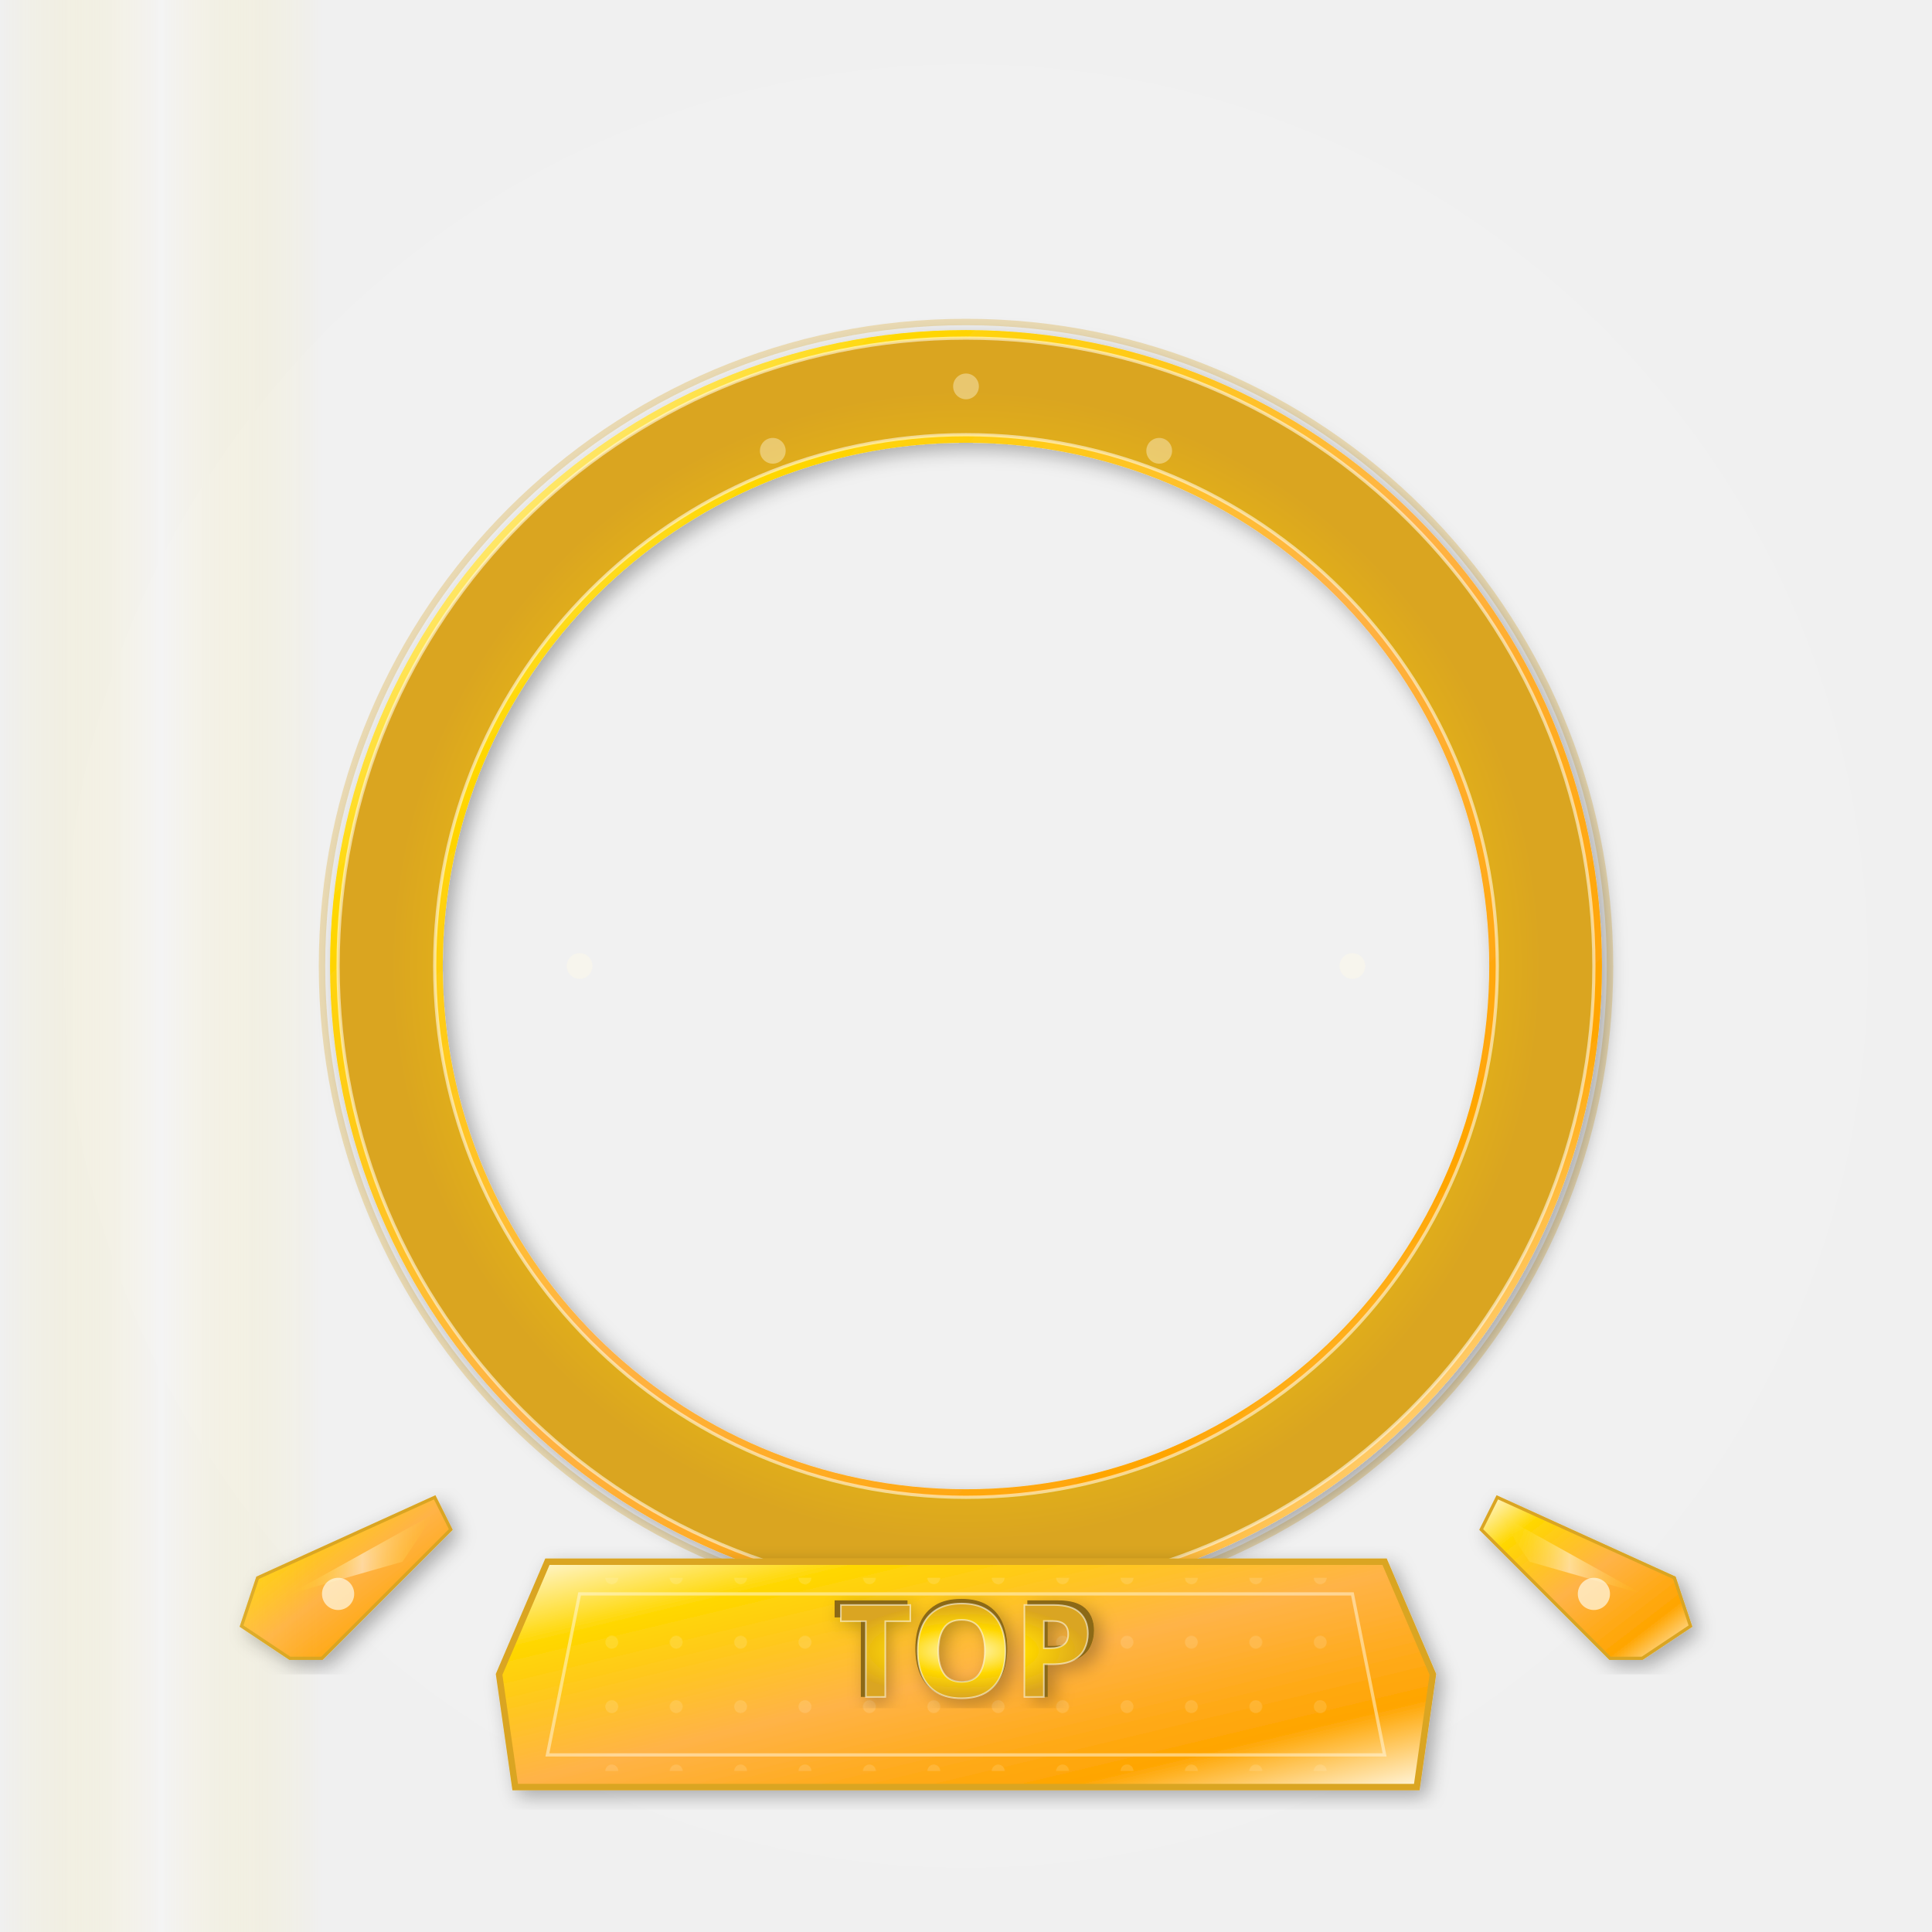
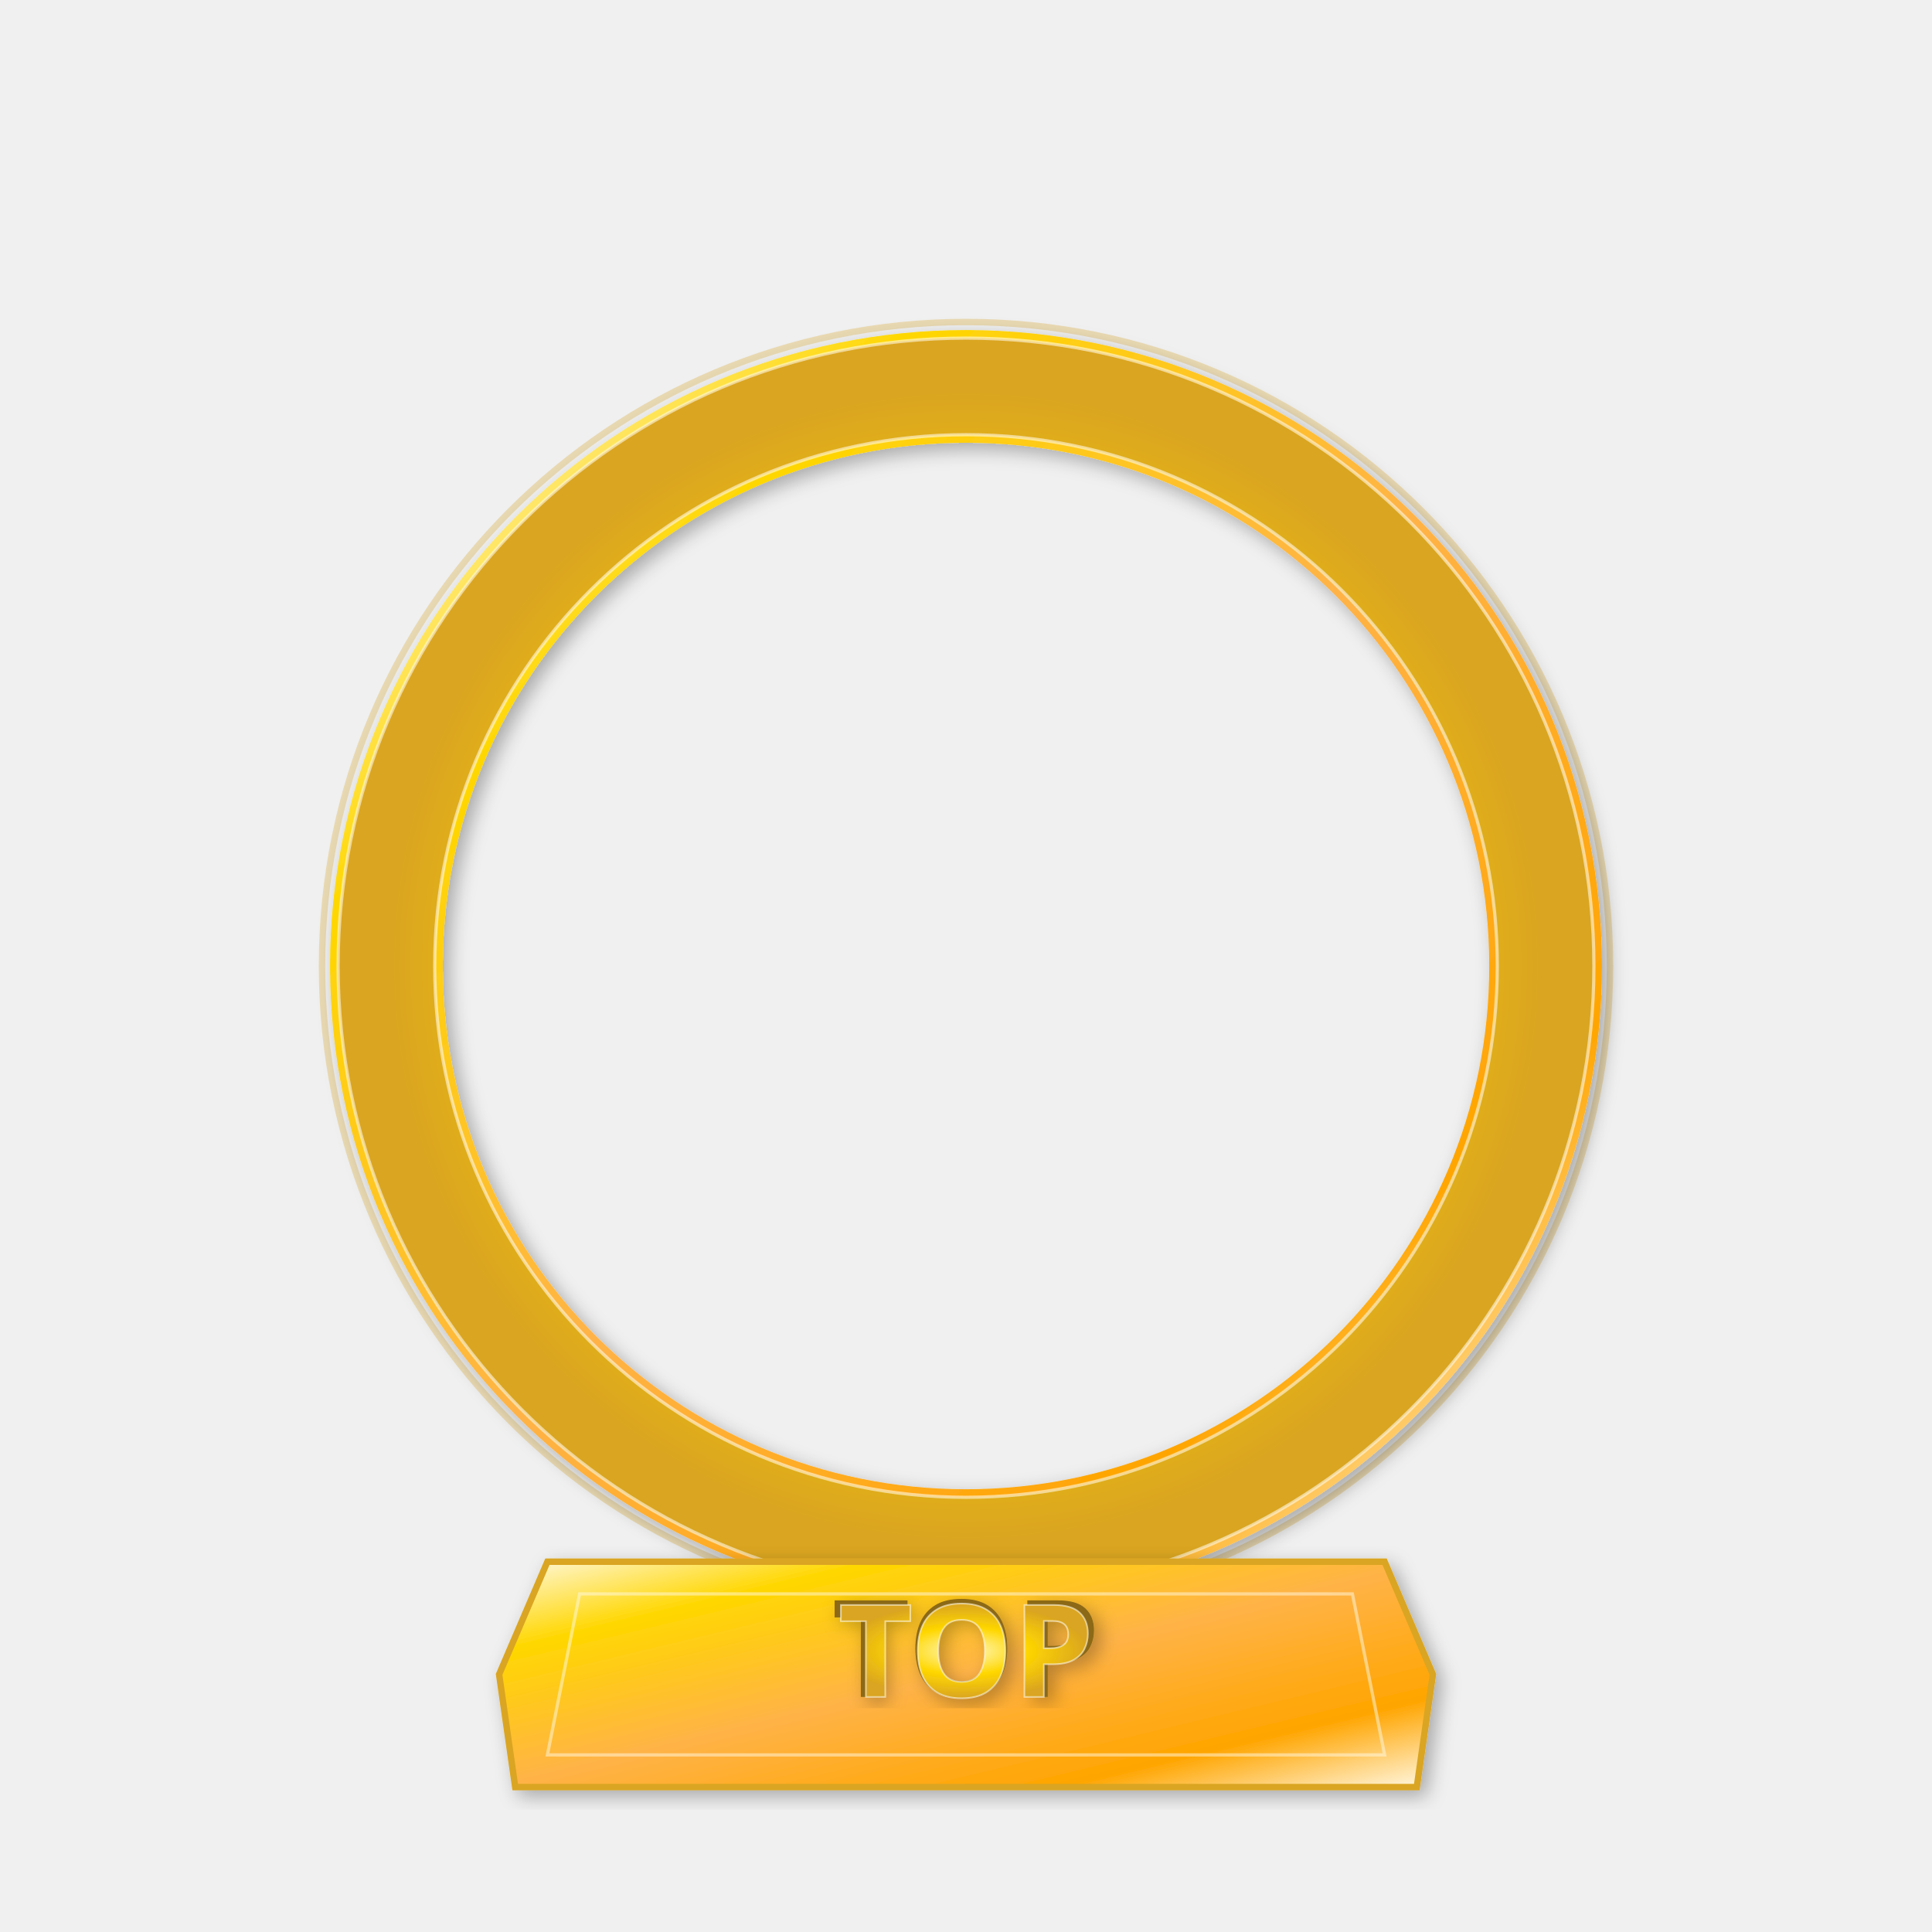
<svg xmlns="http://www.w3.org/2000/svg" width="600" height="600" viewBox="0 0 600 600">
  <defs>
    <linearGradient id="goldGradient1" x1="0" y1="0" x2="1" y2="1">
      <stop offset="0%" stop-color="#fff9e6" />
      <stop offset="20%" stop-color="#ffd700" />
      <stop offset="50%" stop-color="#ffb347" />
      <stop offset="80%" stop-color="#ffa500" />
      <stop offset="100%" stop-color="#fff9e6" />
    </linearGradient>
    <radialGradient id="goldRadial" cx="50%" cy="50%" r="50%">
      <stop offset="0%" stop-color="#fffacd" />
      <stop offset="50%" stop-color="#ffd700" />
      <stop offset="100%" stop-color="#daa520" />
    </radialGradient>
    <linearGradient id="goldShine" x1="0" y1="0" x2="1" y2="0">
      <stop offset="0%" stop-color="#ffd700" stop-opacity="0" />
      <stop offset="50%" stop-color="#ffffff" stop-opacity="0.8" />
      <stop offset="100%" stop-color="#ffd700" stop-opacity="0" />
    </linearGradient>
    <filter id="glow">
      <feGaussianBlur stdDeviation="4" result="coloredBlur" />
      <feMerge>
        <feMergeNode in="coloredBlur" />
        <feMergeNode in="SourceGraphic" />
      </feMerge>
    </filter>
    <filter id="shadow">
      <feDropShadow dx="2" dy="2" stdDeviation="3" flood-opacity="0.3" />
    </filter>
    <pattern id="ornament" x="0" y="0" width="20" height="20" patternUnits="userSpaceOnUse">
      <circle cx="10" cy="10" r="2" fill="#fff9e6" opacity="0.5" />
    </pattern>
  </defs>
-   <circle cx="300" cy="300" r="280" fill="#fff" opacity="0.1" />
  <circle cx="300" cy="300" r="200" fill="none" stroke="#daa520" stroke-width="2" opacity="0.3" />
  <circle cx="300" cy="300" r="180" fill="none" stroke="url(#goldGradient1)" stroke-width="35" filter="url(#shadow)" />
  <circle cx="300" cy="300" r="180" fill="none" stroke="url(#goldRadial)" stroke-width="30" />
  <circle cx="300" cy="300" r="195" fill="none" stroke="#fff9e6" stroke-width="1" opacity="0.6" />
  <circle cx="300" cy="300" r="165" fill="none" stroke="#fff9e6" stroke-width="1" opacity="0.6" />
-   <g opacity="0.4">
-     <circle cx="300" cy="120" r="4" fill="#fff9e6" />
-     <circle cx="240" cy="140" r="4" fill="#fff9e6" />
-     <circle cx="360" cy="140" r="4" fill="#fff9e6" />
-     <circle cx="180" cy="300" r="4" fill="#fff9e6" />
-     <circle cx="420" cy="300" r="4" fill="#fff9e6" />
-   </g>
-   <g filter="url(#shadow)">
-     <path d="M135,465 L80,490 L75,505 L90,515 L100,515 L110,505 L140,475 Z" fill="url(#goldGradient1)" stroke="#daa520" stroke-width="1" />
-     <path d="M135,470 L90,495 L125,485 Z" fill="url(#goldShine)" opacity="0.6" />
-     <circle cx="105" cy="495" r="5" fill="#fff9e6" opacity="0.7" />
-     <path d="M465,465 L520,490 L525,505 L510,515 L500,515 L490,505 L460,475 Z" fill="url(#goldGradient1)" stroke="#daa520" stroke-width="1" />
-     <path d="M465,470 L510,495 L475,485 Z" fill="url(#goldShine)" opacity="0.6" />
-     <circle cx="495" cy="495" r="5" fill="#fff9e6" opacity="0.7" />
-   </g>
  <g filter="url(#shadow)">
    <path d="M170,485 L430,485 L445,520 L440,555 L160,555 L155,520 Z" fill="url(#goldGradient1)" stroke="#daa520" stroke-width="2" />
-     <rect x="175" y="490" width="250" height="60" fill="url(#ornament)" opacity="0.3" />
    <path d="M180,495 L420,495 L430,545 L170,545 Z" fill="none" stroke="#fff9e6" stroke-width="1" opacity="0.5" />
    <text x="300" y="527" text-anchor="middle" fill="#8b6914" font-size="42" font-family="Arial Black" font-weight="bold" filter="url(#shadow)">TOP</text>
    <text x="300" y="527" text-anchor="middle" fill="url(#goldRadial)" font-size="40" font-family="Arial Black" font-weight="bold">TOP</text>
    <text x="300" y="527" text-anchor="middle" fill="none" stroke="#fff9e6" stroke-width="0.5" font-size="40" font-family="Arial Black" font-weight="bold" opacity="0.6">TOP</text>
  </g>
-   <rect x="0" y="0" width="100" height="600" fill="url(#goldShine)" opacity="0.3">
-     <animateTransform attributeName="transform" type="translate" from="-100 0" to="700 0" dur="3s" repeatCount="indefinite" />
-   </rect>
</svg>
